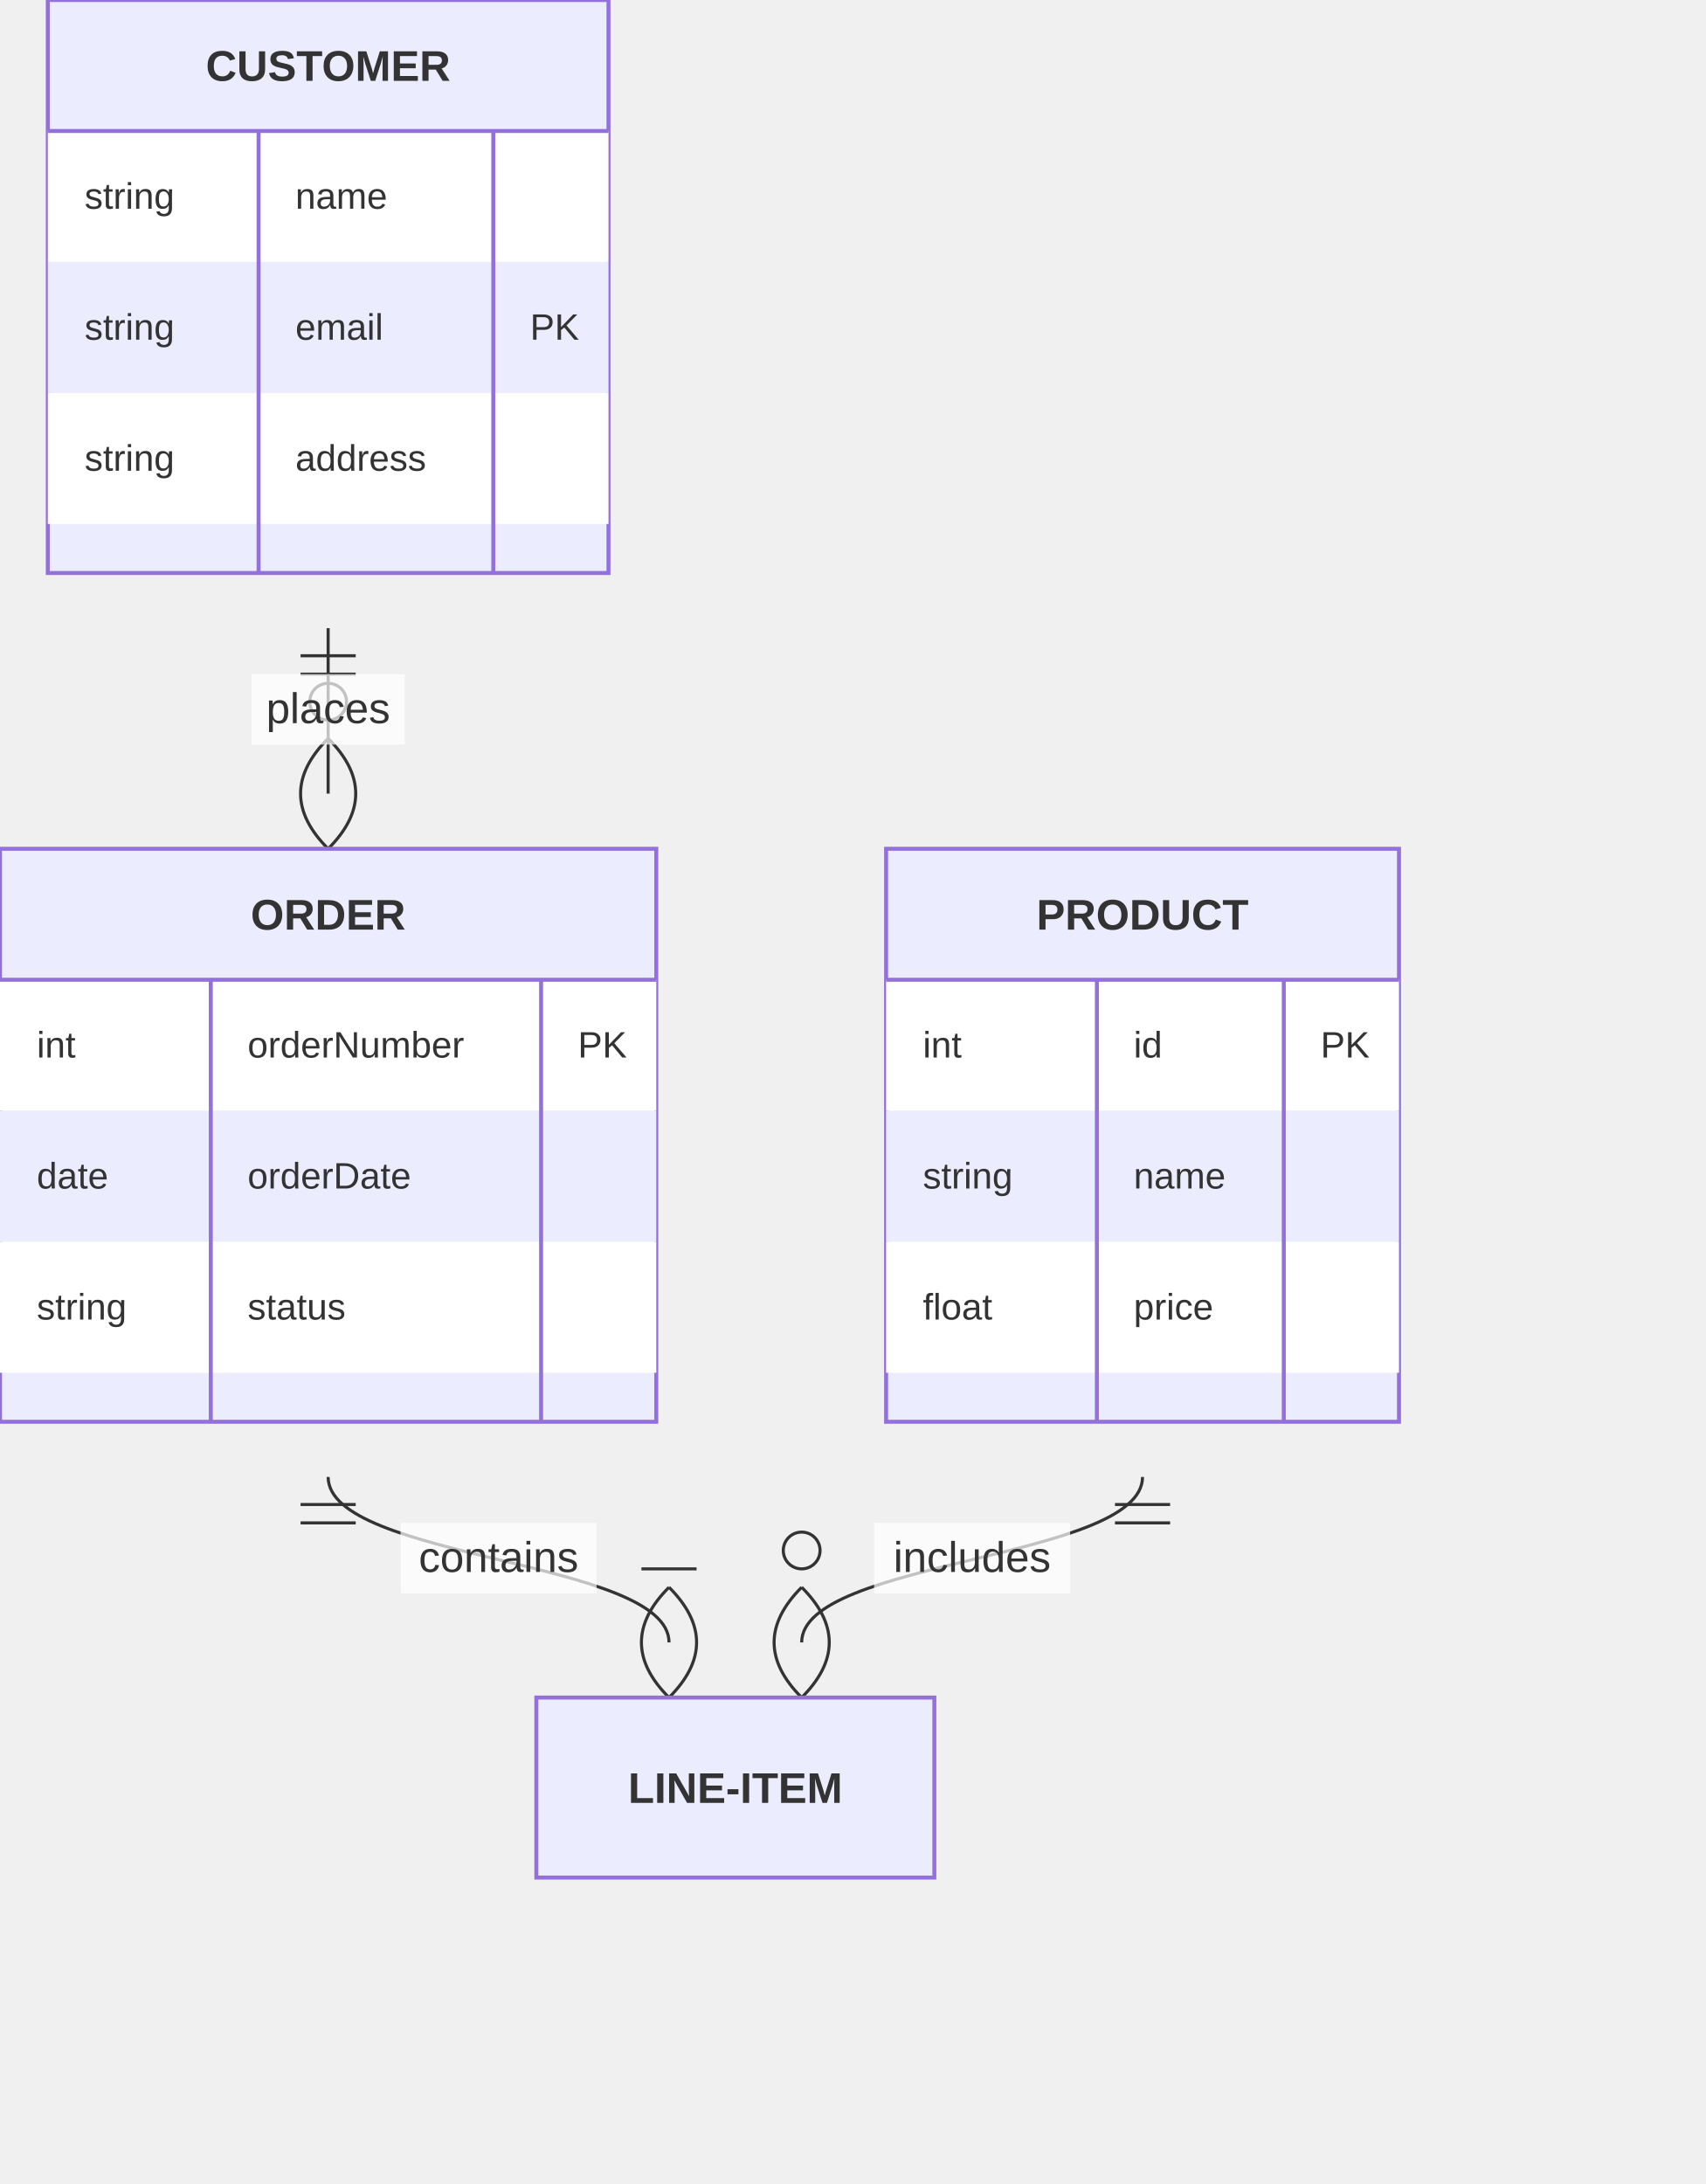
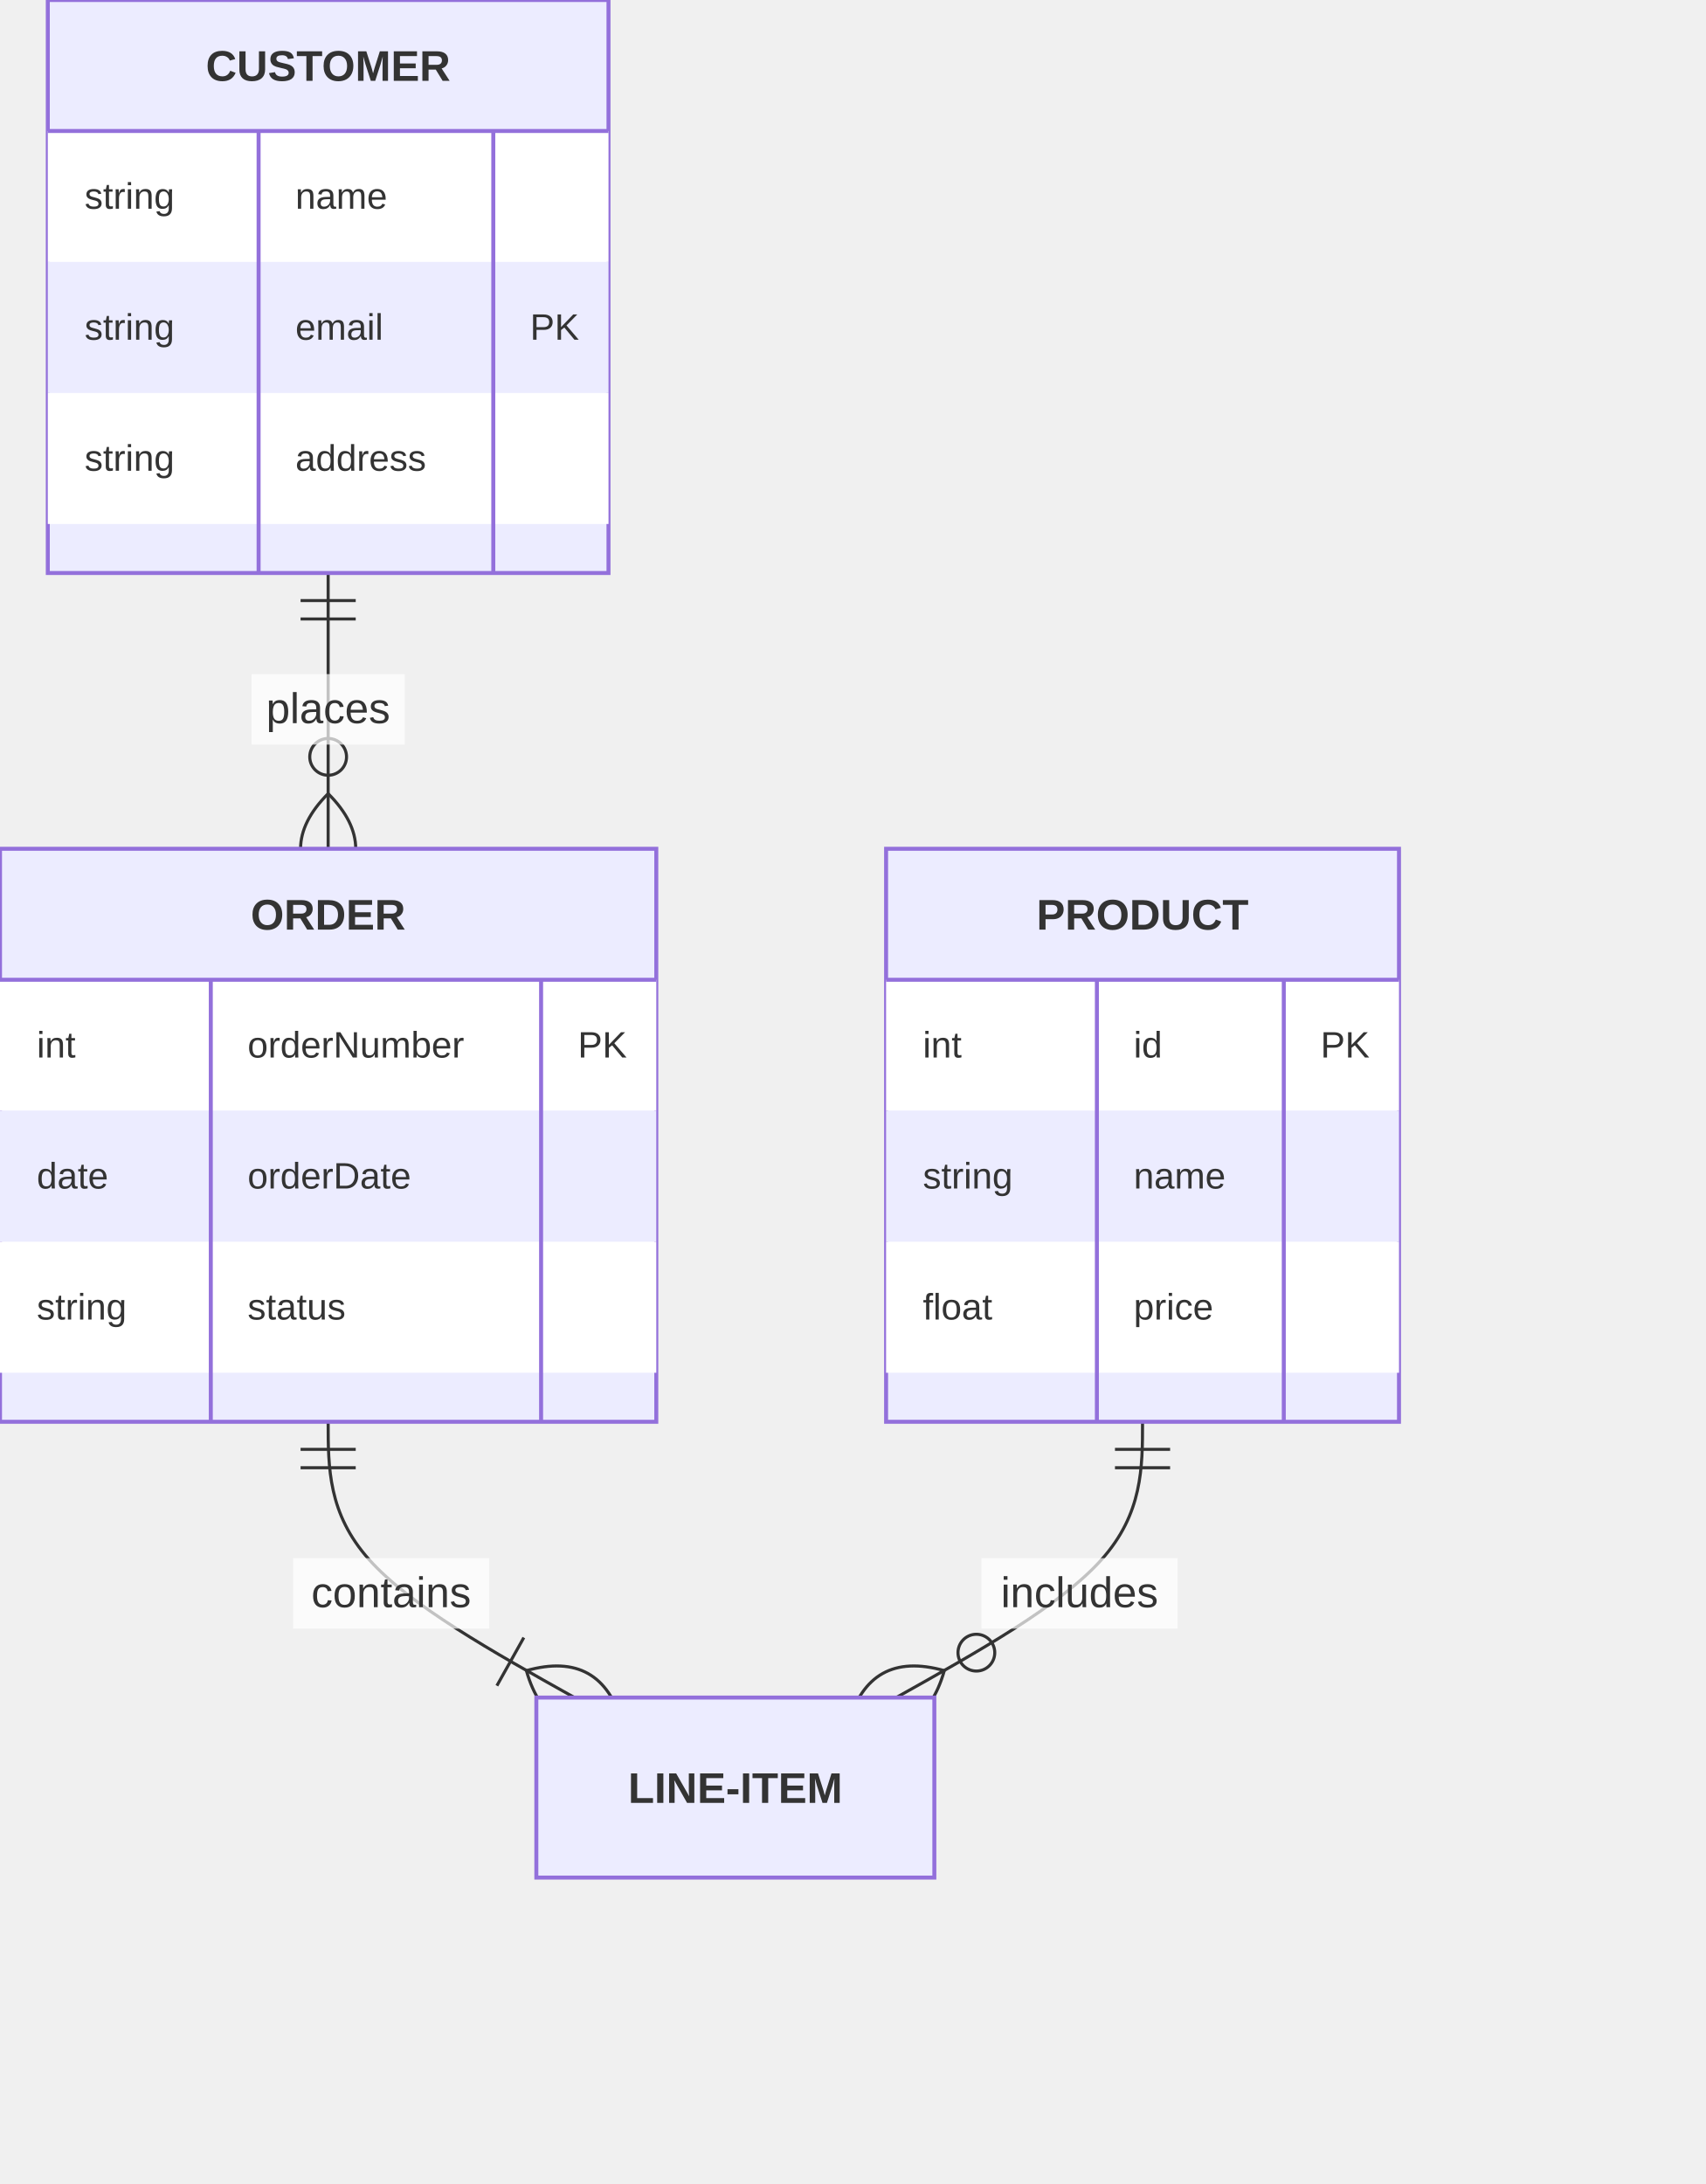
<svg xmlns="http://www.w3.org/2000/svg" width="556.6" height="712.75" viewBox="0 0 556.6 712.75" class="mermaid">
  <style>

.mermaid {
  font-family: trebuchet ms, verdana, arial, sans-serif;
  font-size: 16px;
}

.node rect,
.node polygon,
.node circle,
.node ellipse,
.node path {
  fill: #ECECFF;
  stroke: #9370DB;
  stroke-width: 1px;
}

.node line {
  stroke: #9370DB;
  stroke-width: 1px;
}

.node .label {
  fill: #333333;
}

.node text {
  fill: #333333;
  font-family: trebuchet ms, verdana, arial, sans-serif;
  font-size: 16px;
}

.edge-path {
  fill: none;
  stroke: #333333;
  stroke-width: 1px;
}

.edge-label {
  fill: #333333;
  font-family: trebuchet ms, verdana, arial, sans-serif;
}

.edge-label-bg {
  fill: rgba(232, 232, 232, 0.8);
}

.subgraph {
  fill: #ffffde;
  stroke: #aaaa33;
  stroke-width: 1px;
}

.subgraph-title {
  fill: #333333;
  font-weight: bold;
}

.cluster rect {
  fill: #ffffde;
  stroke: #aaaa33;
  stroke-width: 1px;
  rx: 5px;
  ry: 5px;
}

.cluster-label {
  fill: #333333;
  font-family: trebuchet ms, verdana, arial, sans-serif;
  font-size: 16px;
  font-weight: bold;
}

marker path {
  fill: #333333;
  stroke: #333333;
}


.er-title {
  fill: #333333;
}

.entity-box {
  fill: #ECECFF;
  stroke: #9370DB;
}

.entity-header {
  fill: #9370DB;
  stroke: #9370DB;
}

.entity-name {
  fill: #333333;
  font-weight: bold;
}

.entity-attr {
  fill: #333333;
}

.relationshipLine {
  stroke: #333333;
  stroke-width: 1;
  fill: none;
}

.relationship-label {
  fill: #333333;
}

.relationship-label-background {
  fill: #ffffff;
  opacity: 0.7;
}

.marker {
  fill: none;
  stroke: #333333;
  stroke-width: 1;
}

.marker circle {
  fill: #ffffff;
}

.row-rect-odd {
  fill: #ffffff;
}

.row-rect-even {
  fill: #ECECFF;
}

.divider {
  stroke: #9370DB;
}

  </style>
  <defs>
    <marker id="er-onlyOneStart" viewBox="0 0 18 18" refX="0" refY="9" markerWidth="18" markerHeight="18" orient="auto">
      <path d="M9,0 L9,18 M15,0 L15,18" class="marker" />
    </marker>
    <marker id="er-onlyOneEnd" viewBox="0 0 18 18" refX="18" refY="9" markerWidth="18" markerHeight="18" orient="auto">
      <path d="M3,0 L3,18 M9,0 L9,18" class="marker" />
    </marker>
    <marker id="er-zeroOrOneStart" viewBox="0 0 30 18" refX="0" refY="9" markerWidth="30" markerHeight="18" orient="auto">
      <circle cx="21" cy="9" r="6" class="marker" fill="white" />
      <path d="M9,0 L9,18" class="marker" />
    </marker>
    <marker id="er-zeroOrOneEnd" viewBox="0 0 30 18" refX="30" refY="9" markerWidth="30" markerHeight="18" orient="auto">
      <circle cx="9" cy="9" r="6" class="marker" fill="white" />
      <path d="M21,0 L21,18" class="marker" />
    </marker>
    <marker id="er-oneOrMoreStart" viewBox="0 0 45 36" refX="18" refY="18" markerWidth="45" markerHeight="36" orient="auto">
      <path d="M0,18 Q 18,0 36,18 Q 18,36 0,18 M42,9 L42,27" class="marker" />
    </marker>
    <marker id="er-oneOrMoreEnd" viewBox="0 0 45 36" refX="27" refY="18" markerWidth="45" markerHeight="36" orient="auto">
      <path d="M3,9 L3,27 M9,18 Q27,0 45,18 Q27,36 9,18" class="marker" />
    </marker>
    <marker id="er-zeroOrMoreStart" viewBox="0 0 57 36" refX="18" refY="18" markerWidth="57" markerHeight="36" orient="auto">
      <circle cx="48" cy="18" r="6" class="marker" fill="white" />
      <path d="M0,18 Q18,0 36,18 Q18,36 0,18" class="marker" />
    </marker>
    <marker id="er-zeroOrMoreEnd" viewBox="0 0 57 36" refX="39" refY="18" markerWidth="57" markerHeight="36" orient="auto">
      <circle cx="9" cy="18" r="6" class="marker" fill="white" />
      <path d="M21,18 Q39,0 57,18 Q39,36 21,18" class="marker" />
    </marker>
  </defs>
  <g class="root">
    <g class="clusters">

    </g>
    <g class="edgePaths">

    </g>
    <g class="edgeLabels">

    </g>
    <g class="nodes">

    </g>
    <g class="relationship">
-       <path d="M107.1,205 C107.1,232 107.1,232 107.1,259" class="relationshipLine" marker-start="url(#er-onlyOneStart)" marker-end="url(#er-zeroOrMoreEnd)" />
+       <path d="M 107.10 187.00 C 107.10 202.00, 107.10 217.00, 107.10 232.00 C 107.10 247.00, 107.10 262.00, 107.10 277.00" class="relationshipLine" marker-end="url(#er-zeroOrMoreEnd)" marker-start="url(#er-onlyOneStart)" />
      <rect x="82.1" y="220" width="50" height="23" rx="0" ry="0" class="relationship-label-background" />
-       <text x="107.1" y="236" class="relationship-label" text-anchor="middle" font-size="14">places</text>
+       <text x="107.1" y="236" class="relationship-label" font-size="14" text-anchor="middle">places</text>
    </g>
    <g class="relationship">
-       <path d="M107.1,482 C107.1,509 218.35,509 218.35,536" class="relationshipLine" marker-start="url(#er-onlyOneStart)" marker-end="url(#er-oneOrMoreEnd)" />
-       <rect x="130.725" y="497" width="64" height="23" rx="0" ry="0" class="relationship-label-background" />
-       <text x="162.725" y="513" class="relationship-label" text-anchor="middle" font-size="14">contains</text>
+       <path d="M 107.10 464.00 C 107.10 479.00, 107.10 494.00, 120.50 509.00 C 133.90 524.00, 160.71 539.00, 187.51 554.00" class="relationshipLine" marker-start="url(#er-onlyOneStart)" marker-end="url(#er-oneOrMoreEnd)" />
+       <rect x="95.671" y="508.512" width="64" height="23" rx="0" ry="0" class="relationship-label-background" />
+       <text x="127.671" y="524.512" class="relationship-label" text-anchor="middle" font-size="14">contains</text>
    </g>
    <g class="relationship">
-       <path d="M372.9,482 C372.9,509 261.65,509 261.65,536" class="relationshipLine" marker-end="url(#er-zeroOrMoreEnd)" marker-start="url(#er-onlyOneStart)" />
-       <rect x="285.275" y="497" width="64" height="23" rx="0" ry="0" class="relationship-label-background" />
-       <text x="317.275" y="513" class="relationship-label" text-anchor="middle" font-size="14">includes</text>
+       <path d="M 372.90 464.00 C 372.90 479.00, 372.90 494.00, 359.50 509.00 C 346.10 524.00, 319.29 539.00, 292.49 554.00" class="relationshipLine" marker-start="url(#er-onlyOneStart)" marker-end="url(#er-zeroOrMoreEnd)" />
+       <rect x="320.329" y="508.512" width="64" height="23" rx="0" ry="0" class="relationship-label-background" />
+       <text x="352.329" y="524.512" class="relationship-label" text-anchor="middle" font-size="14">includes</text>
    </g>
    <g class="entity-node" id="entity-CUSTOMER-0">
      <rect x="15.6" y="0" width="183" height="187" rx="0" ry="0" class="entity-box" stroke-width="1.3" />
      <rect x="15.6" y="42.75" width="183" height="42.75" rx="0" ry="0" class="row-rect-odd" stroke-width="1.3" />
      <rect x="15.6" y="85.5" width="183" height="42.75" rx="0" ry="0" class="row-rect-even" stroke-width="1.3" />
      <rect x="15.6" y="128.25" width="183" height="42.75" rx="0" ry="0" class="row-rect-odd" stroke-width="1.3" />
      <line x1="15.6" y1="42.75" x2="198.6" y2="42.75" class="divider" stroke-width="1.3" />
      <line x1="84.4" y1="42.75" x2="84.4" y2="187" class="divider" stroke-width="1.3" />
      <line x1="161" y1="42.75" x2="161" y2="187" class="divider" stroke-width="1.3" />
      <text x="107.1" y="26.375" class="entity-name" text-anchor="middle" font-size="14">CUSTOMER</text>
-       <text x="27.6" y="68.125" class="entity-attr attribute-type" font-size="12" text-anchor="start">string</text>
+       <text x="27.6" y="68.125" class="entity-attr attribute-type" text-anchor="start" font-size="12">string</text>
      <text x="96.4" y="68.125" class="entity-attr attribute-name" font-size="12" text-anchor="start">name</text>
      <text x="27.6" y="110.875" class="entity-attr attribute-type" text-anchor="start" font-size="12">string</text>
      <text x="96.4" y="110.875" class="entity-attr attribute-name" text-anchor="start" font-size="12">email</text>
      <text x="173" y="110.875" class="entity-attr attribute-key" text-anchor="start" font-size="12">PK</text>
-       <text x="27.6" y="153.625" class="entity-attr attribute-type" text-anchor="start" font-size="12">string</text>
+       <text x="27.6" y="153.625" class="entity-attr attribute-type" font-size="12" text-anchor="start">string</text>
      <text x="96.4" y="153.625" class="entity-attr attribute-name" text-anchor="start" font-size="12">address</text>
    </g>
    <g class="entity-node" id="entity-LINE-ITEM-2">
      <rect x="175.05" y="554" width="129.9" height="58.75" rx="0" ry="0" class="entity-box" stroke-width="1.3" />
-       <text x="240" y="588.375" class="entity-name" text-anchor="middle" font-size="14">LINE-ITEM</text>
+       <text x="240" y="588.375" class="entity-name" font-size="14" text-anchor="middle">LINE-ITEM</text>
    </g>
    <g class="entity-node" id="entity-ORDER-1">
      <rect x="0" y="277" width="214.2" height="187" rx="0" ry="0" class="entity-box" stroke-width="1.3" />
      <rect x="0" y="319.75" width="214.2" height="42.75" rx="0" ry="0" class="row-rect-odd" stroke-width="1.3" />
      <rect x="0" y="362.5" width="214.2" height="42.75" rx="0" ry="0" class="row-rect-even" stroke-width="1.3" />
      <rect x="0" y="405.25" width="214.2" height="42.75" rx="0" ry="0" class="row-rect-odd" stroke-width="1.3" />
      <line x1="0" y1="319.75" x2="214.2" y2="319.75" class="divider" stroke-width="1.3" />
      <line x1="68.8" y1="319.75" x2="68.8" y2="464" class="divider" stroke-width="1.3" />
      <line x1="176.6" y1="319.75" x2="176.6" y2="464" class="divider" stroke-width="1.3" />
      <text x="107.1" y="303.375" class="entity-name" font-size="14" text-anchor="middle">ORDER</text>
-       <text x="12" y="345.125" class="entity-attr attribute-type" font-size="12" text-anchor="start">int</text>
+       <text x="12" y="345.125" class="entity-attr attribute-type" text-anchor="start" font-size="12">int</text>
      <text x="80.8" y="345.125" class="entity-attr attribute-name" font-size="12" text-anchor="start">orderNumber</text>
      <text x="188.6" y="345.125" class="entity-attr attribute-key" font-size="12" text-anchor="start">PK</text>
-       <text x="12" y="387.875" class="entity-attr attribute-type" text-anchor="start" font-size="12">date</text>
+       <text x="12" y="387.875" class="entity-attr attribute-type" font-size="12" text-anchor="start">date</text>
      <text x="80.8" y="387.875" class="entity-attr attribute-name" font-size="12" text-anchor="start">orderDate</text>
      <text x="12" y="430.625" class="entity-attr attribute-type" text-anchor="start" font-size="12">string</text>
      <text x="80.8" y="430.625" class="entity-attr attribute-name" text-anchor="start" font-size="12">status</text>
    </g>
    <g class="entity-node" id="entity-PRODUCT-3">
      <rect x="289.2" y="277" width="167.4" height="187" rx="0" ry="0" class="entity-box" stroke-width="1.3" />
      <rect x="289.2" y="319.75" width="167.4" height="42.75" rx="0" ry="0" class="row-rect-odd" stroke-width="1.3" />
      <rect x="289.2" y="362.5" width="167.4" height="42.75" rx="0" ry="0" class="row-rect-even" stroke-width="1.3" />
      <rect x="289.2" y="405.25" width="167.4" height="42.75" rx="0" ry="0" class="row-rect-odd" stroke-width="1.3" />
      <line x1="289.2" y1="319.75" x2="456.6" y2="319.75" class="divider" stroke-width="1.3" />
      <line x1="358" y1="319.75" x2="358" y2="464" class="divider" stroke-width="1.3" />
      <line x1="419" y1="319.75" x2="419" y2="464" class="divider" stroke-width="1.3" />
      <text x="372.9" y="303.375" class="entity-name" text-anchor="middle" font-size="14">PRODUCT</text>
      <text x="301.2" y="345.125" class="entity-attr attribute-type" text-anchor="start" font-size="12">int</text>
-       <text x="370" y="345.125" class="entity-attr attribute-name" text-anchor="start" font-size="12">id</text>
+       <text x="370" y="345.125" class="entity-attr attribute-name" font-size="12" text-anchor="start">id</text>
      <text x="431" y="345.125" class="entity-attr attribute-key" text-anchor="start" font-size="12">PK</text>
      <text x="301.2" y="387.875" class="entity-attr attribute-type" font-size="12" text-anchor="start">string</text>
      <text x="370" y="387.875" class="entity-attr attribute-name" text-anchor="start" font-size="12">name</text>
      <text x="301.2" y="430.625" class="entity-attr attribute-type" text-anchor="start" font-size="12">float</text>
      <text x="370" y="430.625" class="entity-attr attribute-name" font-size="12" text-anchor="start">price</text>
    </g>
  </g>
</svg>
